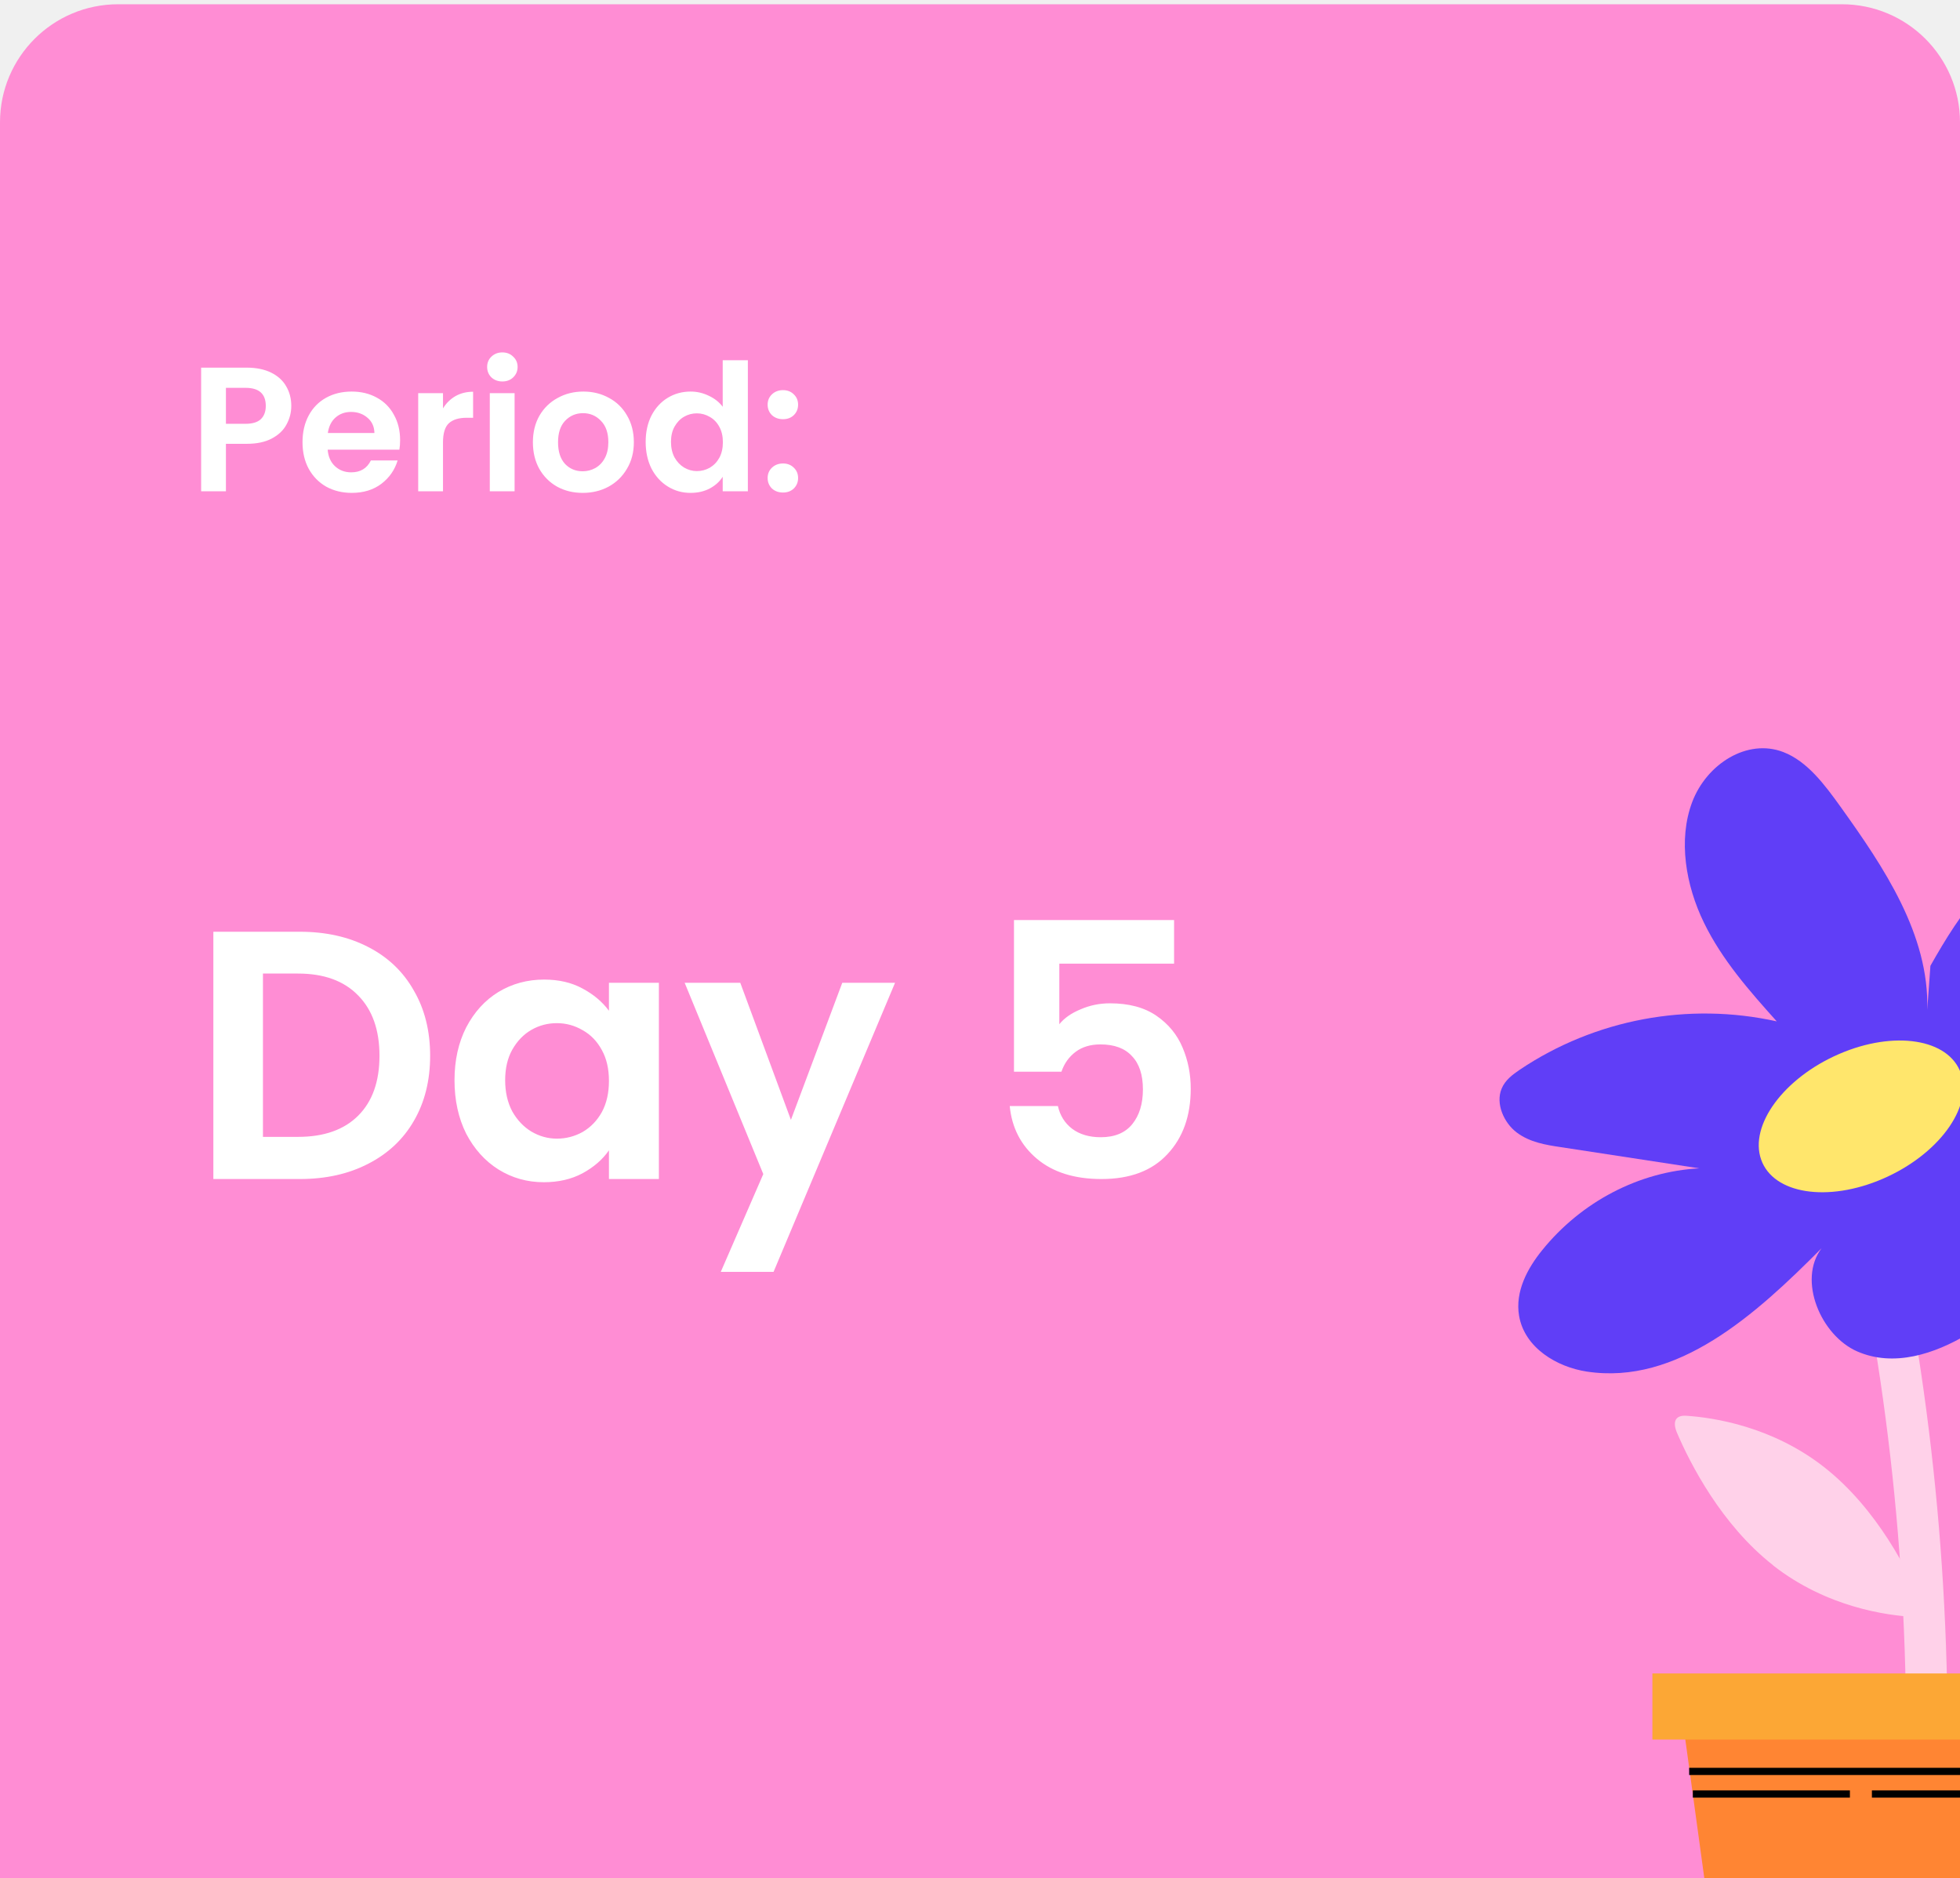
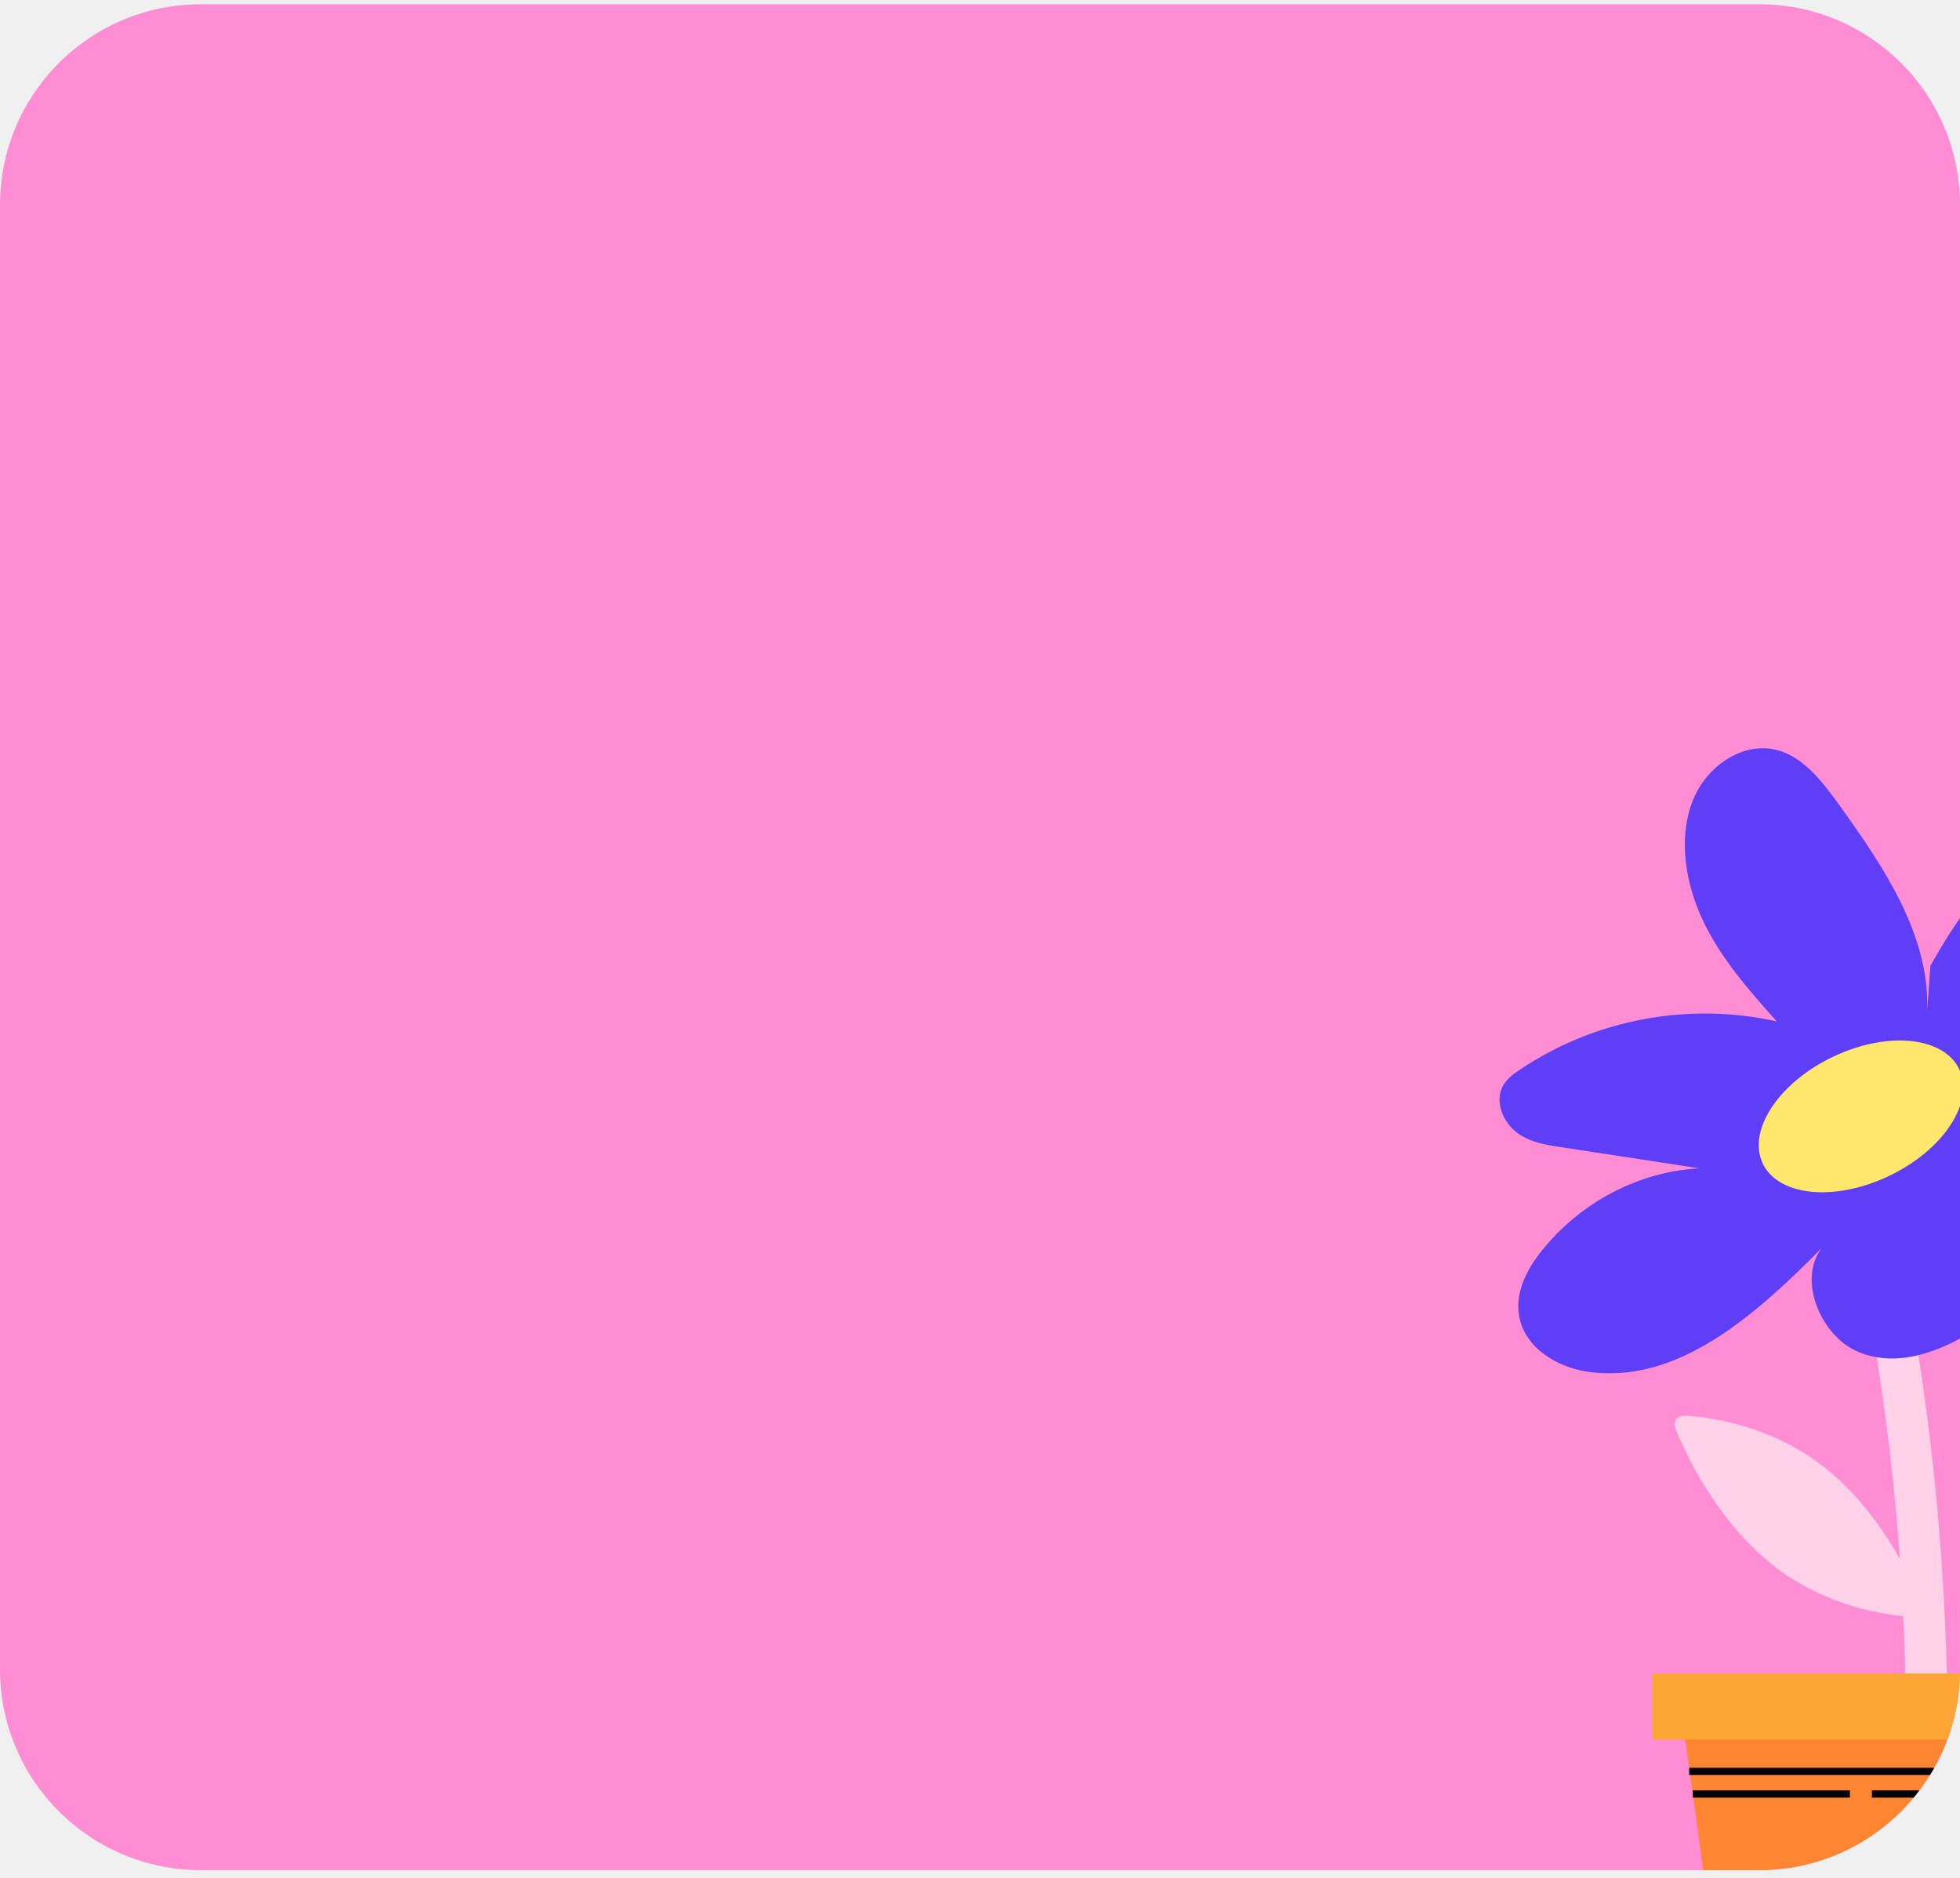
<svg xmlns="http://www.w3.org/2000/svg" width="166" height="159" viewBox="0 0 166 159" fill="none">
-   <rect x="166" y="0.361" width="295" height="166" rx="10" transform="rotate(90 166 0.361328)" fill="#FF8DD4" />
-   <path d="M150.168 132.543C145.769 129.097 143.137 123.903 142.045 121.36C141.617 120.373 141.906 119.827 142.816 119.886C145.149 120.041 150.093 120.789 154.492 124.236C159.03 127.79 161.684 133.209 162.712 135.657C163.065 136.489 162.819 136.953 162.059 136.917C159.822 136.798 154.706 136.109 150.168 132.555V132.543Z" fill="#FFD1E9" />
-   <path d="M156.922 104.009C160.583 121.028 162.006 138.546 161.235 156.016C161.128 158.524 164.628 158.512 164.746 156.016C165.527 138.213 164.029 120.315 160.304 102.975C159.78 100.538 156.398 101.572 156.922 104.009Z" fill="#FFD1E9" />
-   <path d="M163.226 85.516C163.408 79.146 159.545 73.429 155.884 68.319C154.536 66.441 153.07 64.468 151.036 63.684C147.975 62.507 144.54 64.694 143.319 67.915C142.11 71.124 142.774 74.974 144.315 78.136C145.856 81.297 148.178 83.923 150.48 86.49C142.988 84.827 135.078 86.312 128.721 90.579C128.111 90.995 127.479 91.458 127.18 92.183C126.645 93.455 127.372 95.083 128.464 95.903C129.556 96.723 130.894 96.949 132.189 97.139C136.095 97.734 140.012 98.34 143.919 98.934C138.824 99.207 133.933 101.751 130.605 105.875C129.374 107.396 128.304 109.357 128.657 111.425C129.128 114.158 131.889 115.763 134.383 116.143C142.067 117.319 148.703 111.318 154.279 105.696C152.224 108.406 154.215 113.1 157.308 114.443C160.401 115.786 163.836 114.657 166.662 112.97C168.738 111.734 170.825 109.892 171.05 107.277C171.275 104.662 168.332 101.869 166.459 103.438C170.183 102.166 174.175 101.727 177.729 100.003C181.282 98.28 184.493 94.774 184.439 90.436C184.396 86.087 179.58 81.998 176.316 84.292C177.44 82.485 178.585 80.608 178.906 78.421C179.227 76.234 178.467 73.643 176.637 72.609C175.845 72.158 174.946 72.051 174.079 72.098C169.231 72.383 166.02 77.316 163.494 81.784" fill="#603EF7" />
-   <path d="M159.466 99.817C164.137 97.798 167.095 93.796 166.072 90.879C165.049 87.961 160.433 87.233 155.762 89.252C151.091 91.271 148.134 95.273 149.157 98.191C150.179 101.108 154.795 101.837 159.466 99.817Z" fill="#FFE66C" />
-   <path d="M147.311 180.677L174.314 180.641L179.344 143.454L142.217 143.513L147.311 180.677Z" fill="#FF8533" />
-   <path d="M139.948 147.305H181.624V141.707H139.948V147.305Z" fill="#FCA735" />
-   <path d="M178.51 150.002H143.062" stroke="black" stroke-width="0.61" stroke-miterlimit="10" />
-   <path d="M156.676 151.916H143.373" stroke="black" stroke-width="0.61" stroke-miterlimit="10" />
-   <path d="M178.199 151.916H158.538" stroke="black" stroke-width="0.61" stroke-miterlimit="10" />
-   <path d="M24.67 34.372C24.67 34.932 24.535 35.457 24.265 35.947C24.005 36.437 23.59 36.832 23.02 37.132C22.46 37.432 21.75 37.582 20.89 37.582H19.135V41.602H17.035V31.132H20.89C21.7 31.132 22.39 31.272 22.96 31.552C23.53 31.832 23.955 32.217 24.235 32.707C24.525 33.197 24.67 33.752 24.67 34.372ZM20.8 35.887C21.38 35.887 21.81 35.757 22.09 35.497C22.37 35.227 22.51 34.852 22.51 34.372C22.51 33.352 21.94 32.842 20.8 32.842H19.135V35.887H20.8ZM33.886 37.267C33.886 37.567 33.866 37.837 33.826 38.077H27.751C27.801 38.677 28.011 39.147 28.381 39.487C28.751 39.827 29.206 39.997 29.746 39.997C30.526 39.997 31.081 39.662 31.411 38.992H33.676C33.436 39.792 32.976 40.452 32.296 40.972C31.616 41.482 30.781 41.737 29.791 41.737C28.991 41.737 28.271 41.562 27.631 41.212C27.001 40.852 26.506 40.347 26.146 39.697C25.796 39.047 25.621 38.297 25.621 37.447C25.621 36.587 25.796 35.832 26.146 35.182C26.496 34.532 26.986 34.032 27.616 33.682C28.246 33.332 28.971 33.157 29.791 33.157C30.581 33.157 31.286 33.327 31.906 33.667C32.536 34.007 33.021 34.492 33.361 35.122C33.711 35.742 33.886 36.457 33.886 37.267ZM31.711 36.667C31.701 36.127 31.506 35.697 31.126 35.377C30.746 35.047 30.281 34.882 29.731 34.882C29.211 34.882 28.771 35.042 28.411 35.362C28.061 35.672 27.846 36.107 27.766 36.667H31.711ZM37.519 34.582C37.789 34.142 38.139 33.797 38.569 33.547C39.009 33.297 39.509 33.172 40.069 33.172V35.377H39.514C38.854 35.377 38.354 35.532 38.014 35.842C37.684 36.152 37.519 36.692 37.519 37.462V41.602H35.419V33.292H37.519V34.582ZM42.548 32.302C42.178 32.302 41.868 32.187 41.618 31.957C41.378 31.717 41.258 31.422 41.258 31.072C41.258 30.722 41.378 30.432 41.618 30.202C41.868 29.962 42.178 29.842 42.548 29.842C42.918 29.842 43.223 29.962 43.463 30.202C43.713 30.432 43.838 30.722 43.838 31.072C43.838 31.422 43.713 31.717 43.463 31.957C43.223 32.187 42.918 32.302 42.548 32.302ZM43.583 33.292V41.602H41.483V33.292H43.583ZM49.348 41.737C48.548 41.737 47.828 41.562 47.188 41.212C46.548 40.852 46.043 40.347 45.673 39.697C45.313 39.047 45.133 38.297 45.133 37.447C45.133 36.597 45.318 35.847 45.688 35.197C46.068 34.547 46.583 34.047 47.233 33.697C47.883 33.337 48.608 33.157 49.408 33.157C50.208 33.157 50.933 33.337 51.583 33.697C52.233 34.047 52.743 34.547 53.113 35.197C53.493 35.847 53.683 36.597 53.683 37.447C53.683 38.297 53.488 39.047 53.098 39.697C52.718 40.347 52.198 40.852 51.538 41.212C50.888 41.562 50.158 41.737 49.348 41.737ZM49.348 39.907C49.728 39.907 50.083 39.817 50.413 39.637C50.753 39.447 51.023 39.167 51.223 38.797C51.423 38.427 51.523 37.977 51.523 37.447C51.523 36.657 51.313 36.052 50.893 35.632C50.483 35.202 49.978 34.987 49.378 34.987C48.778 34.987 48.273 35.202 47.863 35.632C47.463 36.052 47.263 36.657 47.263 37.447C47.263 38.237 47.458 38.847 47.848 39.277C48.248 39.697 48.748 39.907 49.348 39.907ZM54.684 37.417C54.684 36.577 54.849 35.832 55.178 35.182C55.519 34.532 55.978 34.032 56.559 33.682C57.139 33.332 57.783 33.157 58.493 33.157C59.033 33.157 59.548 33.277 60.038 33.517C60.529 33.747 60.919 34.057 61.209 34.447V30.502H63.339V41.602H61.209V40.372C60.949 40.782 60.584 41.112 60.114 41.362C59.644 41.612 59.099 41.737 58.478 41.737C57.779 41.737 57.139 41.557 56.559 41.197C55.978 40.837 55.519 40.332 55.178 39.682C54.849 39.022 54.684 38.267 54.684 37.417ZM61.224 37.447C61.224 36.937 61.123 36.502 60.923 36.142C60.724 35.772 60.453 35.492 60.114 35.302C59.773 35.102 59.408 35.002 59.019 35.002C58.629 35.002 58.269 35.097 57.938 35.287C57.608 35.477 57.339 35.757 57.129 36.127C56.928 36.487 56.828 36.917 56.828 37.417C56.828 37.917 56.928 38.357 57.129 38.737C57.339 39.107 57.608 39.392 57.938 39.592C58.279 39.792 58.639 39.892 59.019 39.892C59.408 39.892 59.773 39.797 60.114 39.607C60.453 39.407 60.724 39.127 60.923 38.767C61.123 38.397 61.224 37.957 61.224 37.447ZM66.32 41.707C65.939 41.707 65.624 41.592 65.374 41.362C65.135 41.122 65.014 40.827 65.014 40.477C65.014 40.127 65.135 39.837 65.374 39.607C65.624 39.367 65.939 39.247 66.32 39.247C66.689 39.247 66.995 39.367 67.234 39.607C67.475 39.837 67.594 40.127 67.594 40.477C67.594 40.827 67.475 41.122 67.234 41.362C66.995 41.592 66.689 41.707 66.32 41.707ZM66.32 35.497C65.939 35.497 65.624 35.382 65.374 35.152C65.135 34.912 65.014 34.617 65.014 34.267C65.014 33.917 65.135 33.627 65.374 33.397C65.624 33.157 65.939 33.037 66.32 33.037C66.689 33.037 66.995 33.157 67.234 33.397C67.475 33.627 67.594 33.917 67.594 34.267C67.594 34.617 67.475 34.912 67.234 35.152C66.995 35.382 66.689 35.497 66.32 35.497Z" fill="white" />
-   <path d="M25.39 78.9C27.59 78.9 29.52 79.33 31.18 80.19C32.86 81.05 34.15 82.28 35.05 83.88C35.97 85.46 36.43 87.3 36.43 89.4C36.43 91.5 35.97 93.34 35.05 94.92C34.15 96.48 32.86 97.69 31.18 98.55C29.52 99.41 27.59 99.84 25.39 99.84H18.07V78.9H25.39ZM25.24 96.27C27.44 96.27 29.14 95.67 30.34 94.47C31.54 93.27 32.14 91.58 32.14 89.4C32.14 87.22 31.54 85.52 30.34 84.3C29.14 83.06 27.44 82.44 25.24 82.44H22.27V96.27H25.24ZM38.494 91.47C38.494 89.79 38.824 88.3 39.484 87C40.164 85.7 41.074 84.7 42.214 84C43.374 83.3 44.664 82.95 46.084 82.95C47.324 82.95 48.404 83.2 49.324 83.7C50.264 84.2 51.014 84.83 51.574 85.59V83.22H55.804V99.84H51.574V97.41C51.034 98.19 50.284 98.84 49.324 99.36C48.384 99.86 47.294 100.11 46.054 100.11C44.654 100.11 43.374 99.75 42.214 99.03C41.074 98.31 40.164 97.3 39.484 96C38.824 94.68 38.494 93.17 38.494 91.47ZM51.574 91.53C51.574 90.51 51.374 89.64 50.974 88.92C50.574 88.18 50.034 87.62 49.354 87.24C48.674 86.84 47.944 86.64 47.164 86.64C46.384 86.64 45.664 86.83 45.004 87.21C44.344 87.59 43.804 88.15 43.384 88.89C42.984 89.61 42.784 90.47 42.784 91.47C42.784 92.47 42.984 93.35 43.384 94.11C43.804 94.85 44.344 95.42 45.004 95.82C45.684 96.22 46.404 96.42 47.164 96.42C47.944 96.42 48.674 96.23 49.354 95.85C50.034 95.45 50.574 94.89 50.974 94.17C51.374 93.43 51.574 92.55 51.574 91.53ZM75.806 83.22L65.516 107.7H61.046L64.646 99.42L57.986 83.22H62.696L66.986 94.83L71.336 83.22H75.806ZM99.438 81.6H89.718V86.73C90.138 86.21 90.738 85.79 91.518 85.47C92.298 85.13 93.128 84.96 94.008 84.96C95.608 84.96 96.918 85.31 97.938 86.01C98.958 86.71 99.698 87.61 100.158 88.71C100.618 89.79 100.848 90.95 100.848 92.19C100.848 94.49 100.188 96.34 98.868 97.74C97.568 99.14 95.708 99.84 93.288 99.84C91.008 99.84 89.188 99.27 87.828 98.13C86.468 96.99 85.698 95.5 85.518 93.66H89.598C89.778 94.46 90.178 95.1 90.798 95.58C91.438 96.06 92.248 96.3 93.228 96.3C94.408 96.3 95.298 95.93 95.898 95.19C96.498 94.45 96.798 93.47 96.798 92.25C96.798 91.01 96.488 90.07 95.868 89.43C95.268 88.77 94.378 88.44 93.198 88.44C92.358 88.44 91.658 88.65 91.098 89.07C90.538 89.49 90.138 90.05 89.898 90.75H85.878V77.91H99.438V81.6Z" fill="white" />
+   <g clip-path="url(#clip0_2954_6107)">
+     <rect x="166" y="0.361" width="295" height="166" rx="10" transform="rotate(90 166 0.361328)" fill="#FF8DD4" />
+     <path d="M150.168 132.543C145.769 129.097 143.137 123.903 142.045 121.36C141.617 120.373 141.906 119.827 142.816 119.886C145.149 120.041 150.093 120.789 154.492 124.236C159.03 127.79 161.684 133.209 162.712 135.657C163.065 136.489 162.819 136.953 162.059 136.917C159.822 136.798 154.706 136.109 150.168 132.555V132.543Z" fill="#FFD1E9" />
+     <path d="M156.922 104.009C160.583 121.028 162.006 138.546 161.235 156.016C161.128 158.524 164.628 158.512 164.746 156.016C165.527 138.213 164.029 120.315 160.304 102.975C159.78 100.538 156.398 101.572 156.922 104.009Z" fill="#FFD1E9" />
+     <path d="M163.226 85.516C163.408 79.146 159.545 73.429 155.884 68.319C154.536 66.441 153.07 64.468 151.036 63.684C147.975 62.507 144.54 64.694 143.319 67.915C142.11 71.124 142.774 74.974 144.315 78.136C145.856 81.297 148.178 83.923 150.48 86.49C142.988 84.827 135.078 86.312 128.721 90.579C128.111 90.995 127.479 91.458 127.18 92.183C126.645 93.455 127.372 95.083 128.464 95.903C129.556 96.723 130.894 96.949 132.189 97.139C136.095 97.734 140.012 98.34 143.919 98.934C138.824 99.207 133.933 101.751 130.605 105.875C129.374 107.396 128.304 109.357 128.657 111.425C129.128 114.158 131.889 115.763 134.383 116.143C142.067 117.319 148.703 111.318 154.279 105.696C152.224 108.406 154.215 113.1 157.308 114.443C160.401 115.786 163.836 114.657 166.662 112.97C168.738 111.734 170.825 109.892 171.05 107.277C171.275 104.662 168.332 101.869 166.459 103.438C170.183 102.166 174.175 101.727 177.729 100.003C181.282 98.28 184.493 94.774 184.439 90.436C184.396 86.087 179.58 81.998 176.316 84.292C177.44 82.485 178.585 80.608 178.906 78.421C179.227 76.234 178.467 73.643 176.637 72.609C175.845 72.158 174.946 72.051 174.079 72.098C169.231 72.383 166.02 77.316 163.494 81.784" fill="#603EF7" />
+     <path d="M159.466 99.817C164.137 97.798 167.095 93.796 166.072 90.879C165.049 87.961 160.433 87.233 155.762 89.252C151.091 91.271 148.134 95.273 149.157 98.191C150.179 101.108 154.795 101.837 159.466 99.817Z" fill="#FFE66C" />
+     <path d="M147.311 180.677L174.314 180.641L179.344 143.454L142.217 143.513L147.311 180.677Z" fill="#FF8533" />
+     <path d="M139.948 147.305H181.624V141.707H139.948V147.305Z" fill="#FCA735" />
+     <path d="M178.51 150.002H143.062" stroke="black" stroke-width="0.61" stroke-miterlimit="10" />
+     <path d="M156.676 151.916H143.373" stroke="black" stroke-width="0.61" stroke-miterlimit="10" />
+     <path d="M178.199 151.916H158.538" stroke="black" stroke-width="0.61" stroke-miterlimit="10" />
+   </g>
+   <defs>
+     <clipPath id="clip0_2954_6107">
+       <rect y="0.361" width="166" height="158" rx="17" fill="white" />
+     </clipPath>
+   </defs>
</svg>
